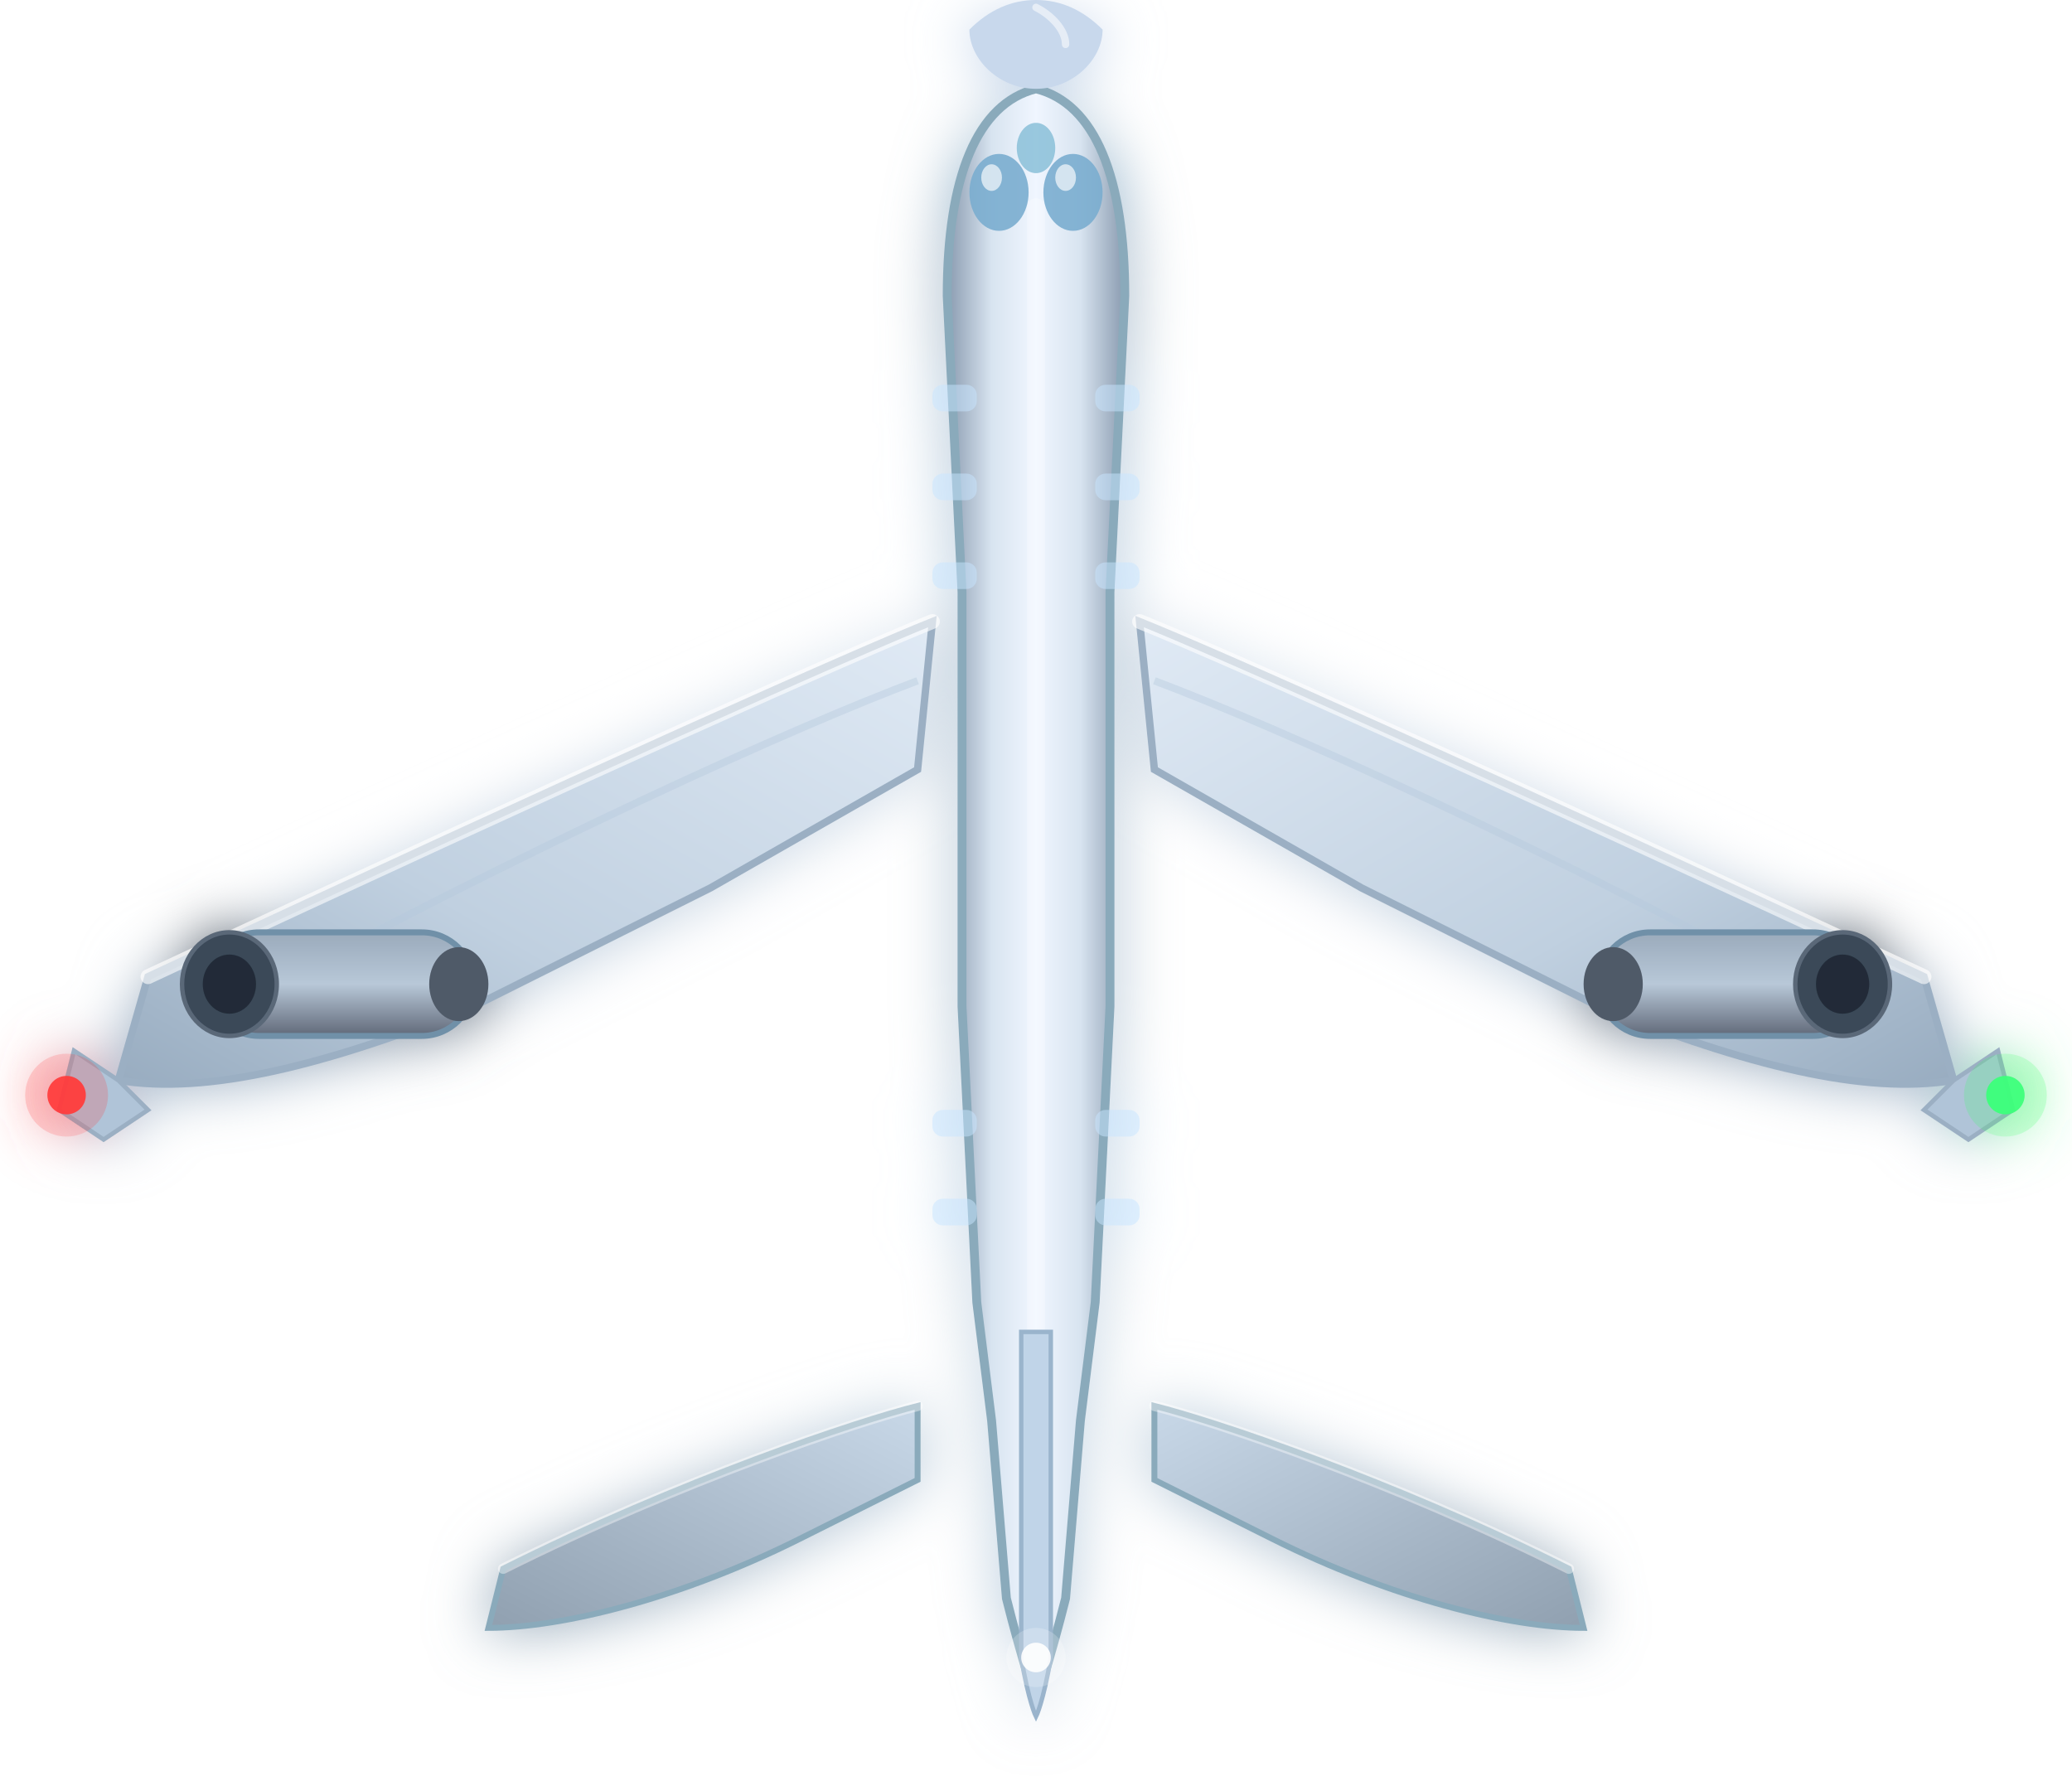
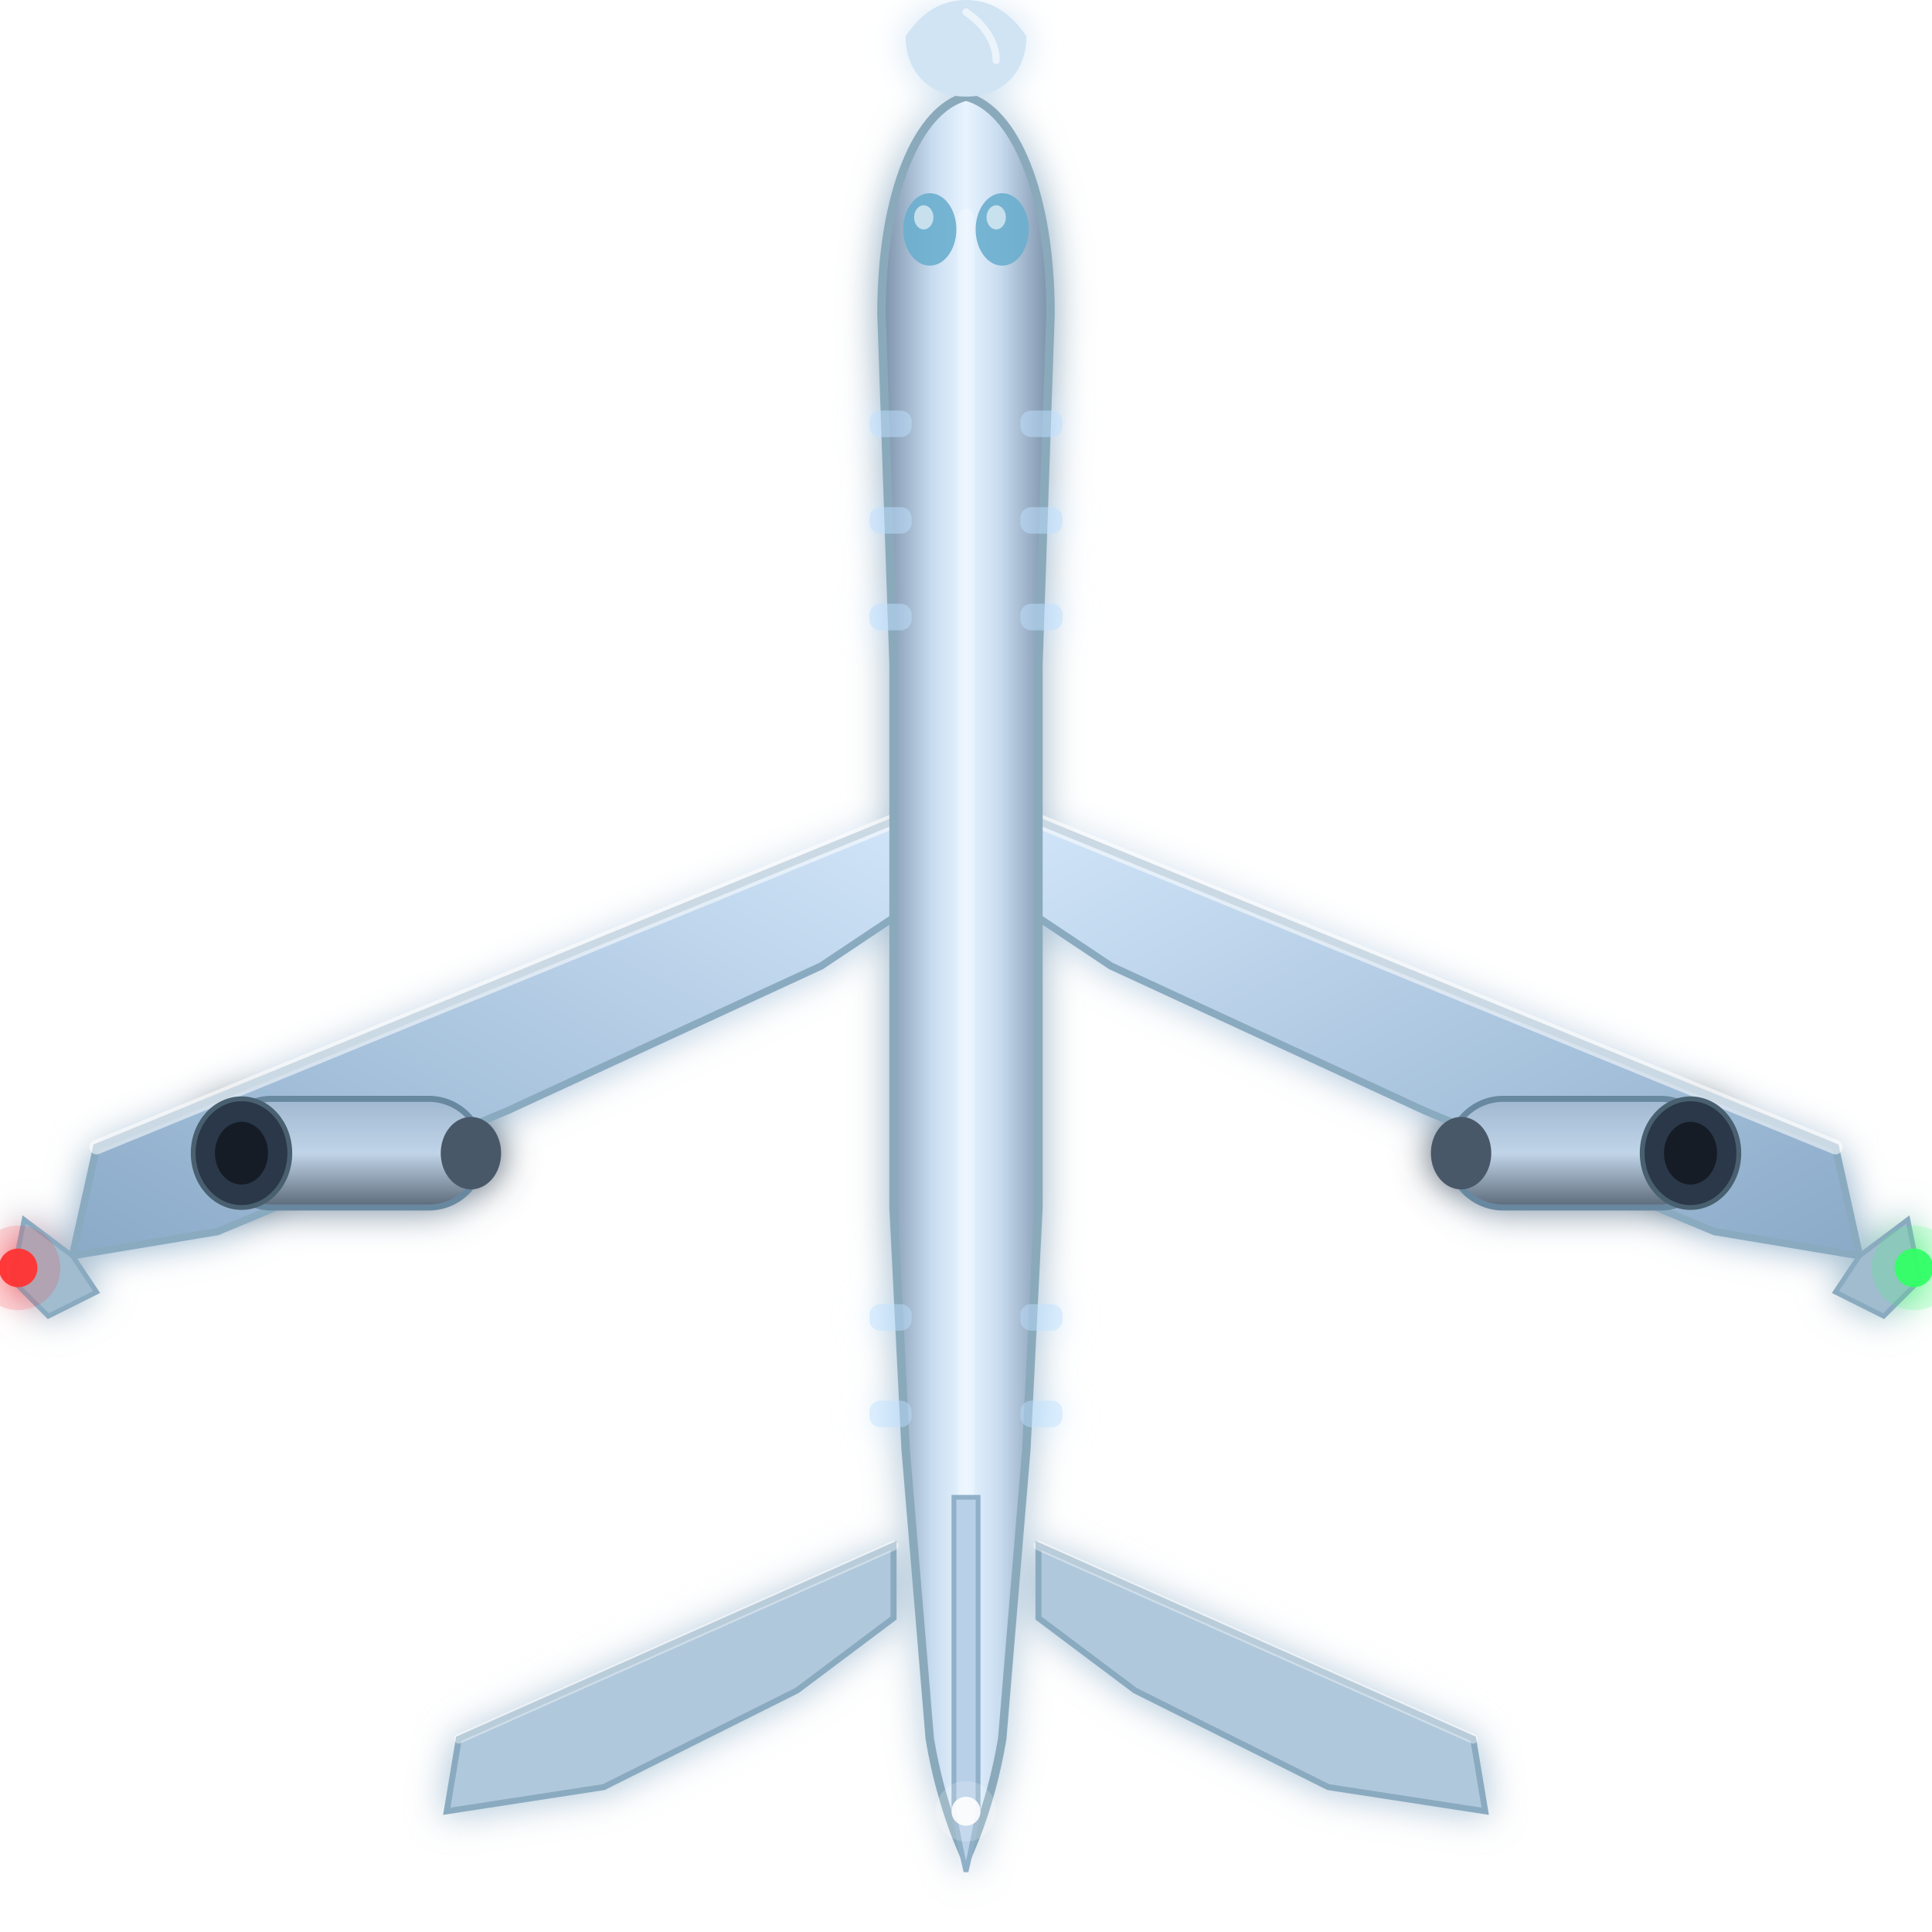
- <svg xmlns="http://www.w3.org/2000/svg" viewBox="0 0 140 120" fill="none">
+ <svg xmlns="http://www.w3.org/2000/svg" viewBox="0 0 160 160" fill="none">
  <defs>
-     <filter id="glow" x="-40%" y="-40%" width="180%" height="180%">
-       <feGaussianBlur stdDeviation="2" result="blur" />
+     <linearGradient id="body" x1="0" y1="0" x2="1" y2="0">
+       <stop offset="0%" stop-color="#7A90A8" />
+       <stop offset="30%" stop-color="#C8DCF0" />
+       <stop offset="50%" stop-color="#E8F4FF" />
+       <stop offset="70%" stop-color="#C8DCF0" />
+       <stop offset="100%" stop-color="#7A90A8" />
+     </linearGradient>
+     <linearGradient id="wl" x1="1" y1="0" x2="0" y2="1">
+       <stop offset="0%" stop-color="#D0E4F8" />
+       <stop offset="100%" stop-color="#8AAAC8" />
+     </linearGradient>
+     <linearGradient id="wr" x1="0" y1="0" x2="1" y2="1">
+       <stop offset="0%" stop-color="#D0E4F8" />
+       <stop offset="100%" stop-color="#8AAAC8" />
+     </linearGradient>
+     <linearGradient id="eng" x1="0" y1="0" x2="0" y2="1">
+       <stop offset="0%" stop-color="#A0B8D0" />
+       <stop offset="50%" stop-color="#C0D4E8" />
+       <stop offset="100%" stop-color="#5A6878" />
+     </linearGradient>
+     <filter id="glow">
+       <feGaussianBlur stdDeviation="1.5" result="b" />
      <feMerge>
-         <feMergeNode in="blur" />
+         <feMergeNode in="b" />
        <feMergeNode in="SourceGraphic" />
      </feMerge>
    </filter>
-     <linearGradient id="fuse" x1="0" y1="0" x2="1" y2="0">
-       <stop offset="0%" stop-color="#8A9BB0" />
-       <stop offset="25%" stop-color="#D8E4F0" />
-       <stop offset="50%" stop-color="#F0F6FF" />
-       <stop offset="75%" stop-color="#D8E4F0" />
-       <stop offset="100%" stop-color="#8A9BB0" />
-     </linearGradient>
-     <linearGradient id="wingL" x1="1" y1="0" x2="0" y2="1">
-       <stop offset="0%" stop-color="#E0EAF5" />
-       <stop offset="60%" stop-color="#C0D0E0" />
-       <stop offset="100%" stop-color="#98ACC0" />
-     </linearGradient>
-     <linearGradient id="wingR" x1="0" y1="0" x2="1" y2="1">
-       <stop offset="0%" stop-color="#E0EAF5" />
-       <stop offset="60%" stop-color="#C0D0E0" />
-       <stop offset="100%" stop-color="#98ACC0" />
-     </linearGradient>
-     <linearGradient id="nac" x1="0" y1="0" x2="0" y2="1">
-       <stop offset="0%" stop-color="#9AAABB" />
-       <stop offset="50%" stop-color="#B8C8D8" />
-       <stop offset="100%" stop-color="#606878" />
-     </linearGradient>
-     <linearGradient id="stab" x1="1" y1="0" x2="0" y2="1">
-       <stop offset="0%" stop-color="#C8D8E8" />
-       <stop offset="100%" stop-color="#90A0B0" />
-     </linearGradient>
-     <linearGradient id="stabR" x1="0" y1="0" x2="1" y2="1">
-       <stop offset="0%" stop-color="#C8D8E8" />
-       <stop offset="100%" stop-color="#90A0B0" />
-     </linearGradient>
  </defs>
  <g filter="url(#glow)">
-     <path d="M 63,42  C 58,44 40,52 10,66  L 8,73  C 14,74 22,72 32,68  L 48,60  L 62,52 Z" fill="url(#wingL)" stroke="#9BAFC3" stroke-width="0.5" />
-     <path d="M 63,42 C 58,44 40,52 10,66" stroke="rgba(255,255,255,0.6)" stroke-width="1" fill="none" stroke-linecap="round" />
-     <path d="M 62,46 C 54,49 36,57 14,69" stroke="rgba(180,200,220,0.4)" stroke-width="0.5" fill="none" />
-     <path d="M 8,73 L 5,71 L 4,75 L 7,77 L 10,75 Z" fill="#B0C4D8" stroke="#9BAFC3" stroke-width="0.3" />
-     <path d="M 77,42  C 82,44 100,52 130,66  L 132,73  C 126,74 118,72 108,68  L 92,60  L 78,52 Z" fill="url(#wingR)" stroke="#9BAFC3" stroke-width="0.5" />
-     <path d="M 77,42 C 82,44 100,52 130,66" stroke="rgba(255,255,255,0.6)" stroke-width="1" fill="none" stroke-linecap="round" />
-     <path d="M 78,46 C 86,49 104,57 126,69" stroke="rgba(180,200,220,0.4)" stroke-width="0.5" fill="none" />
-     <path d="M 132,73 L 135,71 L 136,75 L 133,77 L 130,75 Z" fill="#B0C4D8" stroke="#9BAFC3" stroke-width="0.3" />
-     <rect x="14" y="63" width="18" height="7" rx="3.5" fill="url(#nac)" stroke="#7090A8" stroke-width="0.4" />
-     <ellipse cx="15.5" cy="66.5" rx="3.2" ry="3.5" fill="#3A4858" stroke="#5A6878" stroke-width="0.3" />
-     <ellipse cx="15.5" cy="66.5" rx="1.8" ry="2" fill="#222C38" />
-     <ellipse cx="31" cy="66.5" rx="2" ry="2.5" fill="#505A68" />
-     <rect x="108" y="63" width="18" height="7" rx="3.5" fill="url(#nac)" stroke="#7090A8" stroke-width="0.4" />
-     <ellipse cx="124.5" cy="66.5" rx="3.2" ry="3.5" fill="#3A4858" stroke="#5A6878" stroke-width="0.3" />
-     <ellipse cx="124.5" cy="66.5" rx="1.8" ry="2" fill="#222C38" />
-     <ellipse cx="109" cy="66.5" rx="2" ry="2.5" fill="#505A68" />
-     <path d="M 62,95 C 58,96 46,100 34,106 L 33,110 C 38,110 46,108 54,104 L 62,100 Z" fill="url(#stab)" stroke="#8AAABB" stroke-width="0.4" />
-     <path d="M 62,95 C 58,96 46,100 34,106" stroke="rgba(255,255,255,0.4)" stroke-width="0.7" fill="none" stroke-linecap="round" />
-     <path d="M 78,95 C 82,96 94,100 106,106 L 107,110 C 102,110 94,108 86,104 L 78,100 Z" fill="url(#stabR)" stroke="#8AAABB" stroke-width="0.4" />
-     <path d="M 78,95 C 82,96 94,100 106,106" stroke="rgba(255,255,255,0.4)" stroke-width="0.7" fill="none" stroke-linecap="round" />
-     <path d="M 70,6              C 74,7 76,12 76,20              L 75,40 L 75,52 L 75,68              L 74,88 L 73,96 L 72,108              C 71,112 70,115 70,115              C 70,115 70,115 70,115              C 70,115 70,115 70,115              C 70,115 69,112 68,108              L 67,96 L 66,88              L 65,68 L 65,52 L 65,40              L 64,20 C 64,12 66,7 70,6 Z" fill="url(#fuse)" stroke="#8AAABB" stroke-width="0.6" />
-     <line x1="70" y1="14" x2="70" y2="105" stroke="rgba(255,255,255,0.28)" stroke-width="1.2" stroke-linecap="round" />
-     <path d="M 70,6 C 67.5,6 65.5,4 65.5,2 Q 67.5,0 70,0 Q 72.5,0 74.5,2 C 74.5,4 72.5,6 70,6 Z" fill="#C8D8EC" />
-     <path d="M 70,0.5 C 71,1 72,2 72,3" stroke="rgba(255,255,255,0.55)" stroke-width="0.5" fill="none" stroke-linecap="round" />
-     <ellipse cx="67.5" cy="13" rx="2" ry="2.6" fill="#7AADCF" opacity="0.9" />
-     <ellipse cx="72.5" cy="13" rx="2" ry="2.6" fill="#7AADCF" opacity="0.9" />
-     <ellipse cx="67" cy="12" rx="0.7" ry="0.9" fill="rgba(255,255,255,0.65)" />
-     <ellipse cx="72" cy="12" rx="0.7" ry="0.9" fill="rgba(255,255,255,0.65)" />
-     <ellipse cx="70" cy="10" rx="1.3" ry="1.7" fill="#8ABFD8" opacity="0.85" />
-     <rect x="63" y="26" width="3" height="1.8" rx="0.7" fill="rgba(200,230,255,0.5)" />
-     <rect x="63" y="32" width="3" height="1.8" rx="0.7" fill="rgba(200,230,255,0.5)" />
-     <rect x="63" y="38" width="3" height="1.8" rx="0.7" fill="rgba(200,230,255,0.5)" />
-     <rect x="63" y="75" width="3" height="1.8" rx="0.7" fill="rgba(200,230,255,0.5)" />
-     <rect x="63" y="81" width="3" height="1.8" rx="0.7" fill="rgba(200,230,255,0.5)" />
-     <rect x="74" y="26" width="3" height="1.8" rx="0.7" fill="rgba(200,230,255,0.5)" />
-     <rect x="74" y="32" width="3" height="1.8" rx="0.7" fill="rgba(200,230,255,0.5)" />
-     <rect x="74" y="38" width="3" height="1.8" rx="0.7" fill="rgba(200,230,255,0.5)" />
-     <rect x="74" y="75" width="3" height="1.8" rx="0.7" fill="rgba(200,230,255,0.5)" />
-     <rect x="74" y="81" width="3" height="1.8" rx="0.7" fill="rgba(200,230,255,0.5)" />
-     <path d="M 69,90 L 69,112 C 69.5,115 70,116 70,116 C 70,116 70.5,115 71,112 L 71,90 Z" fill="#C0D4E8" stroke="#9AB4CC" stroke-width="0.3" />
-     <circle cx="4.5" cy="74" r="1.3" fill="#FF4040" opacity="0.95" />
-     <circle cx="4.5" cy="74" r="2.8" fill="rgba(255,50,50,0.2)" />
-     <circle cx="135.5" cy="74" r="1.3" fill="#40FF80" opacity="0.95" />
-     <circle cx="135.5" cy="74" r="2.8" fill="rgba(50,255,100,0.2)" />
-     <circle cx="70" cy="112" r="1" fill="rgba(255,255,255,0.9)" />
-     <circle cx="70" cy="112" r="2" fill="rgba(255,255,255,0.2)" />
+     <path d="M 74,68  L 8,95  L 6,104  L 18,102  L 42,92  L 68,80  L 74,76 Z" fill="url(#wl)" stroke="#8AAAC0" stroke-width="0.6" />
+     <path d="M 74,68 L 8,95" stroke="rgba(255,255,255,0.55)" stroke-width="1.2" stroke-linecap="round" />
+     <path d="M 6,104 L 2,101 L 1,106 L 4,109 L 8,107 Z" fill="#A0BCCE" stroke="#8AAAC0" stroke-width="0.4" />
+     <path d="M 86,68  L 152,95  L 154,104  L 142,102  L 118,92  L 92,80  L 86,76 Z" fill="url(#wr)" stroke="#8AAAC0" stroke-width="0.6" />
+     <path d="M 86,68 L 152,95" stroke="rgba(255,255,255,0.55)" stroke-width="1.2" stroke-linecap="round" />
+     <path d="M 154,104 L 158,101 L 159,106 L 156,109 L 152,107 Z" fill="#A0BCCE" stroke="#8AAAC0" stroke-width="0.4" />
+     <rect x="18" y="91" width="22" height="9" rx="4.5" fill="url(#eng)" stroke="#6888A0" stroke-width="0.5" />
+     <ellipse cx="20" cy="95.5" rx="4" ry="4.5" fill="#2A3848" stroke="#4A6070" stroke-width="0.4" />
+     <ellipse cx="20" cy="95.5" rx="2.2" ry="2.6" fill="#161E28" />
+     <ellipse cx="39" cy="95.5" rx="2.5" ry="3" fill="#485868" />
+     <rect x="120" y="91" width="22" height="9" rx="4.5" fill="url(#eng)" stroke="#6888A0" stroke-width="0.5" />
+     <ellipse cx="140" cy="95.5" rx="4" ry="4.5" fill="#2A3848" stroke="#4A6070" stroke-width="0.4" />
+     <ellipse cx="140" cy="95.5" rx="2.2" ry="2.6" fill="#161E28" />
+     <ellipse cx="121" cy="95.5" rx="2.5" ry="3" fill="#485868" />
+     <path d="M 74,128 L 38,144 L 37,150 L 50,148 L 66,140 L 74,134 Z" fill="#B0C8DC" stroke="#8AAAC0" stroke-width="0.5" />
+     <path d="M 74,128 L 38,144" stroke="rgba(255,255,255,0.4)" stroke-width="0.8" stroke-linecap="round" />
+     <path d="M 86,128 L 122,144 L 123,150 L 110,148 L 94,140 L 86,134 Z" fill="#B0C8DC" stroke="#8AAAC0" stroke-width="0.5" />
+     <path d="M 86,128 L 122,144" stroke="rgba(255,255,255,0.4)" stroke-width="0.8" stroke-linecap="round" />
+     <path d="M 80,8              C 84,9 87,16 87,26              L 86,55 L 86,75 L 86,100              L 85,120 L 84,132 L 83,144              C 82,150 80,154 80,154              C 80,154 78,150 77,144              L 76,132 L 75,120              L 74,100 L 74,75 L 74,55              L 73,26 C 73,16 76,9 80,8 Z" fill="url(#body)" stroke="#8AAABB" stroke-width="0.7" />
+     <line x1="80" y1="18" x2="80" y2="145" stroke="rgba(255,255,255,0.25)" stroke-width="1.4" stroke-linecap="round" />
+     <path d="M 80,8 C 77,8 75,6 75,3 Q 77,0 80,0 Q 83,0 85,3 C 85,6 83,8 80,8 Z" fill="#D0E4F4" />
+     <path d="M 80,1 C 81.5,2 82.5,3.5 82.5,5" stroke="rgba(255,255,255,0.6)" stroke-width="0.6" fill="none" stroke-linecap="round" />
+     <ellipse cx="77" cy="19" rx="2.2" ry="3" fill="#6AAECE" opacity="0.9" />
+     <ellipse cx="83" cy="19" rx="2.2" ry="3" fill="#6AAECE" opacity="0.9" />
+     <ellipse cx="76.5" cy="18" rx="0.8" ry="1" fill="rgba(255,255,255,0.6)" />
+     <ellipse cx="82.5" cy="18" rx="0.8" ry="1" fill="rgba(255,255,255,0.6)" />
+     <rect x="72" y="34" width="3.5" height="2.2" rx="0.9" fill="rgba(190,225,255,0.5)" />
+     <rect x="72" y="42" width="3.5" height="2.2" rx="0.9" fill="rgba(190,225,255,0.5)" />
+     <rect x="72" y="50" width="3.5" height="2.2" rx="0.9" fill="rgba(190,225,255,0.5)" />
+     <rect x="72" y="108" width="3.5" height="2.2" rx="0.9" fill="rgba(190,225,255,0.45)" />
+     <rect x="72" y="116" width="3.5" height="2.2" rx="0.9" fill="rgba(190,225,255,0.45)" />
+     <rect x="84.5" y="34" width="3.5" height="2.2" rx="0.9" fill="rgba(190,225,255,0.5)" />
+     <rect x="84.5" y="42" width="3.5" height="2.2" rx="0.9" fill="rgba(190,225,255,0.5)" />
+     <rect x="84.5" y="50" width="3.5" height="2.2" rx="0.9" fill="rgba(190,225,255,0.5)" />
+     <rect x="84.5" y="108" width="3.5" height="2.2" rx="0.9" fill="rgba(190,225,255,0.45)" />
+     <rect x="84.5" y="116" width="3.5" height="2.2" rx="0.9" fill="rgba(190,225,255,0.45)" />
+     <path d="M 79,124 L 79,150 C 79.5,153 80,155 80,155 C 80,155 80.5,153 81,150 L 81,124 Z" fill="#B8D0E8" stroke="#90B0C8" stroke-width="0.4" />
+     <circle cx="1.5" cy="105" r="1.6" fill="#FF3333" opacity="0.95" />
+     <circle cx="1.5" cy="105" r="3.5" fill="rgba(255,50,50,0.18)" />
+     <circle cx="158.5" cy="105" r="1.6" fill="#33FF66" opacity="0.95" />
+     <circle cx="158.5" cy="105" r="3.5" fill="rgba(50,255,100,0.18)" />
+     <circle cx="80" cy="150" r="1.2" fill="rgba(255,255,255,0.9)" />
+     <circle cx="80" cy="150" r="2.5" fill="rgba(255,255,255,0.18)" />
  </g>
</svg>
